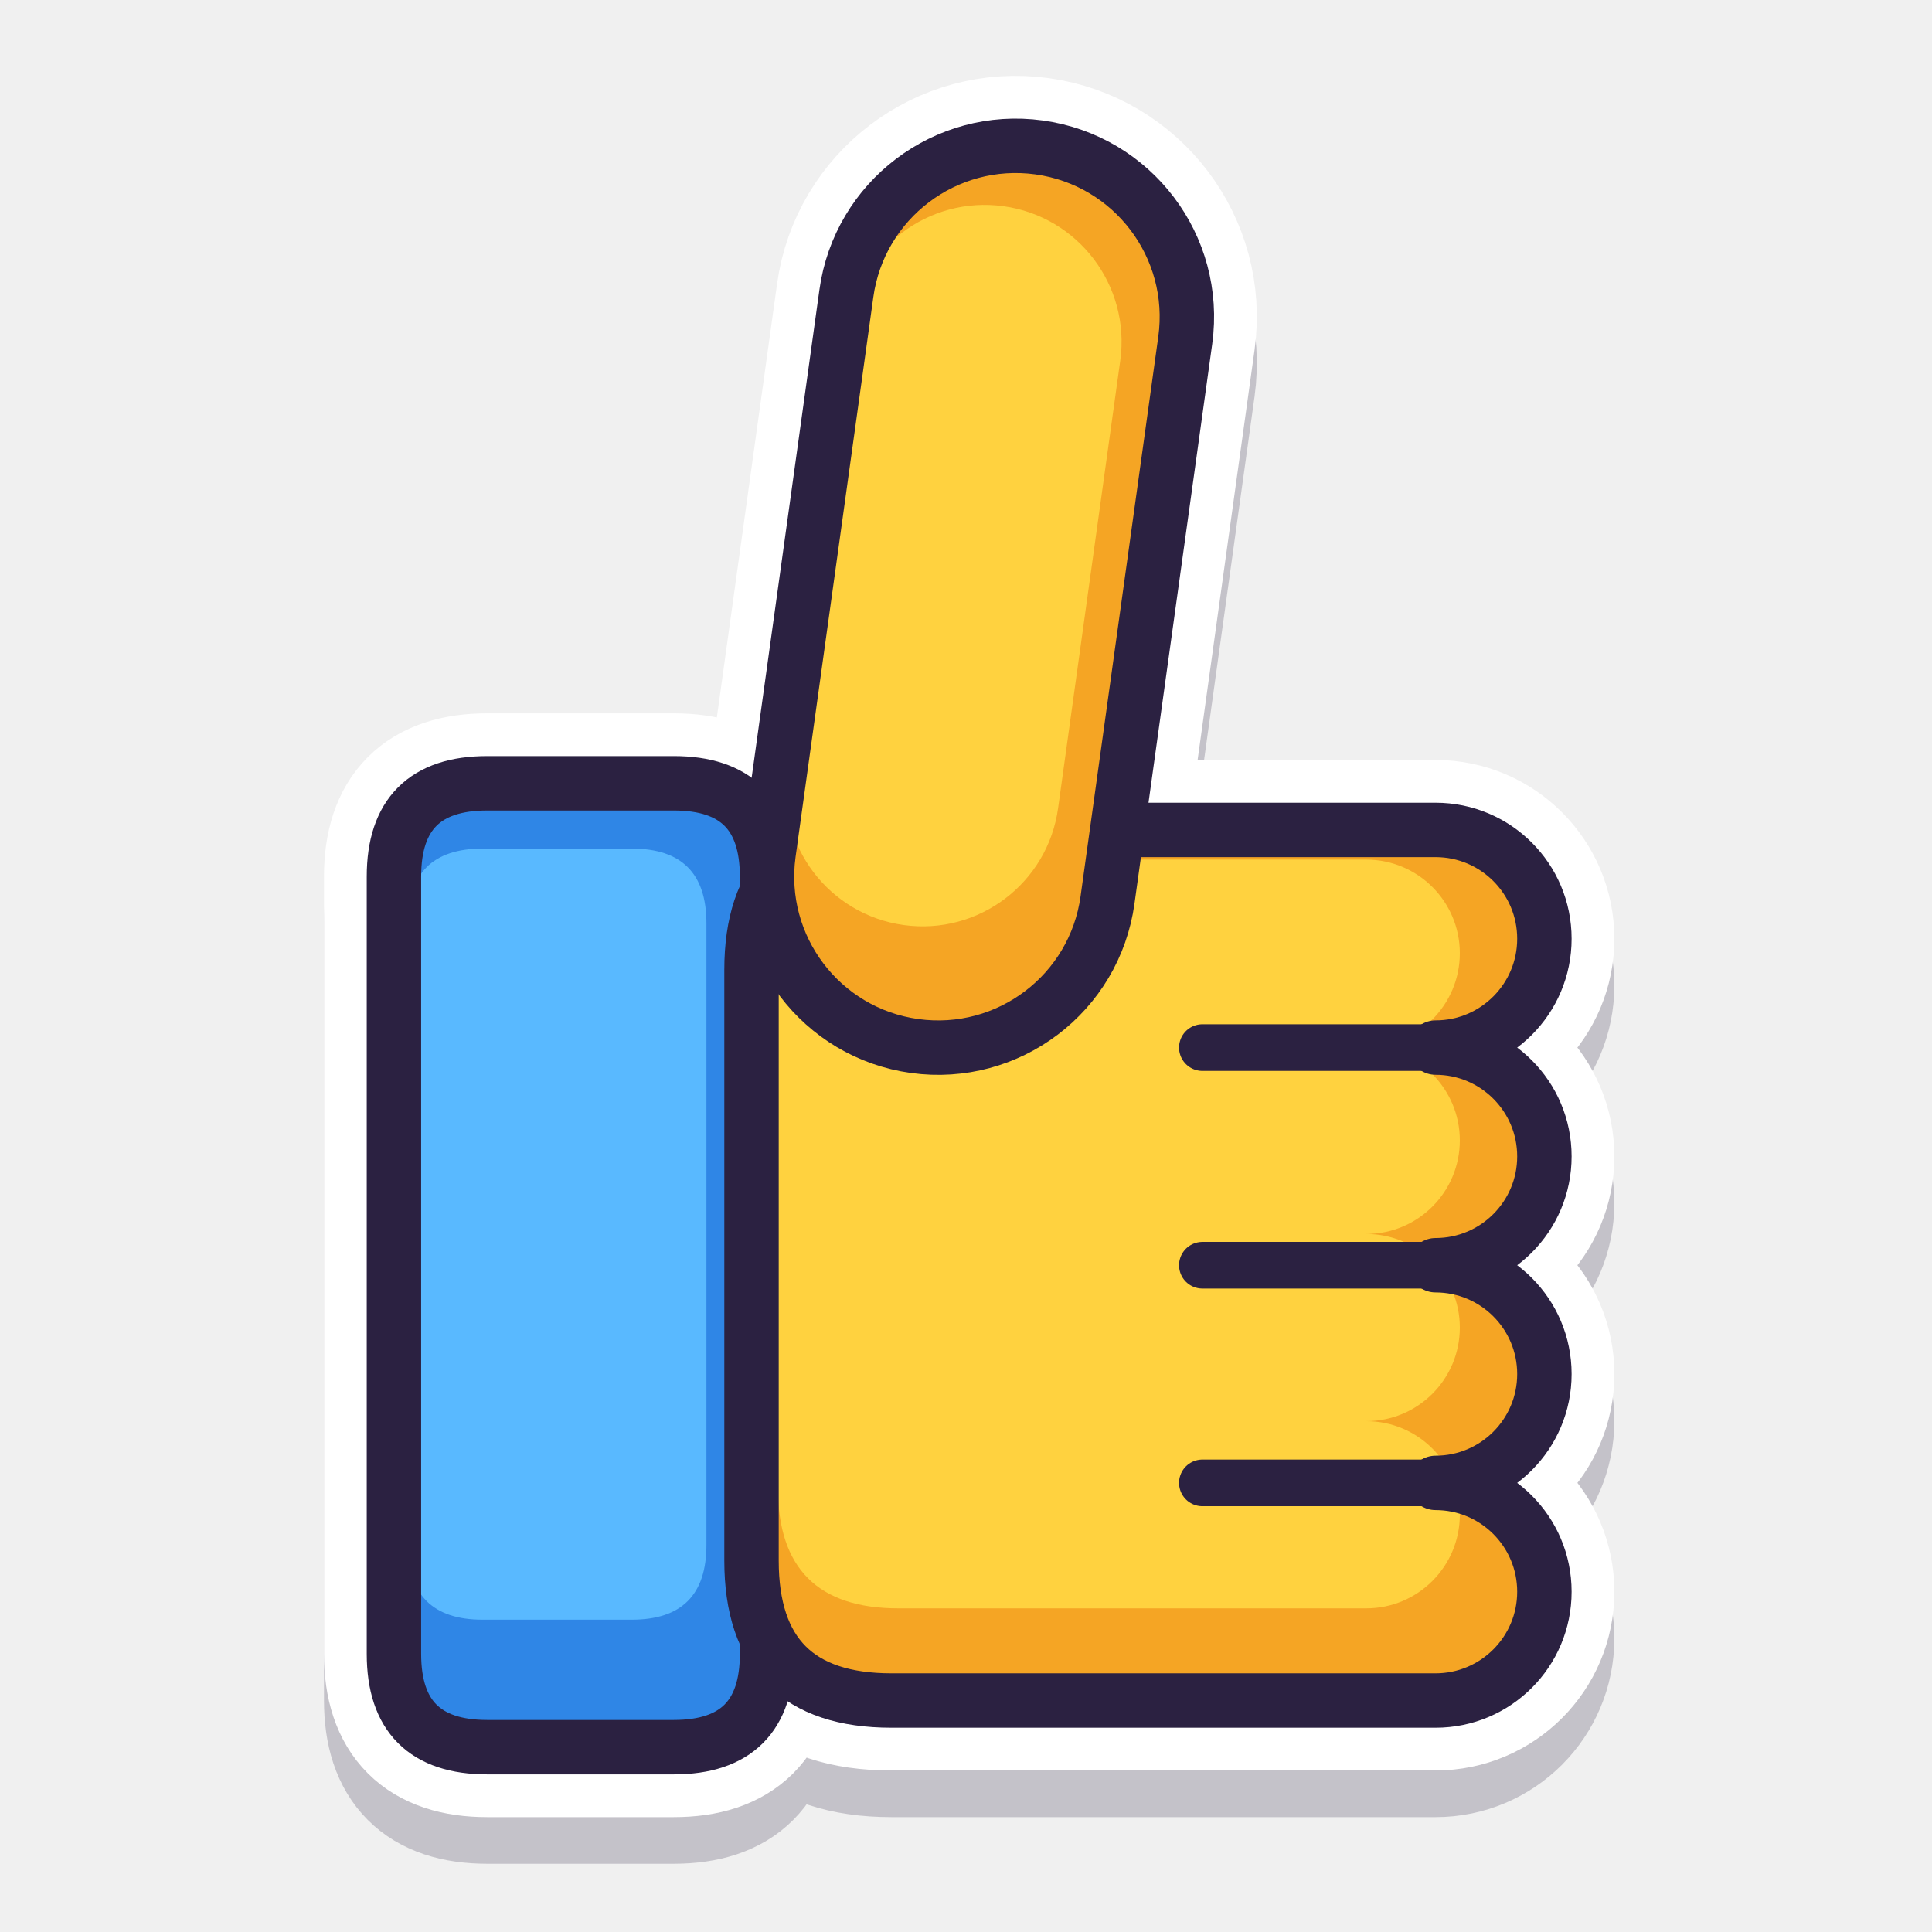
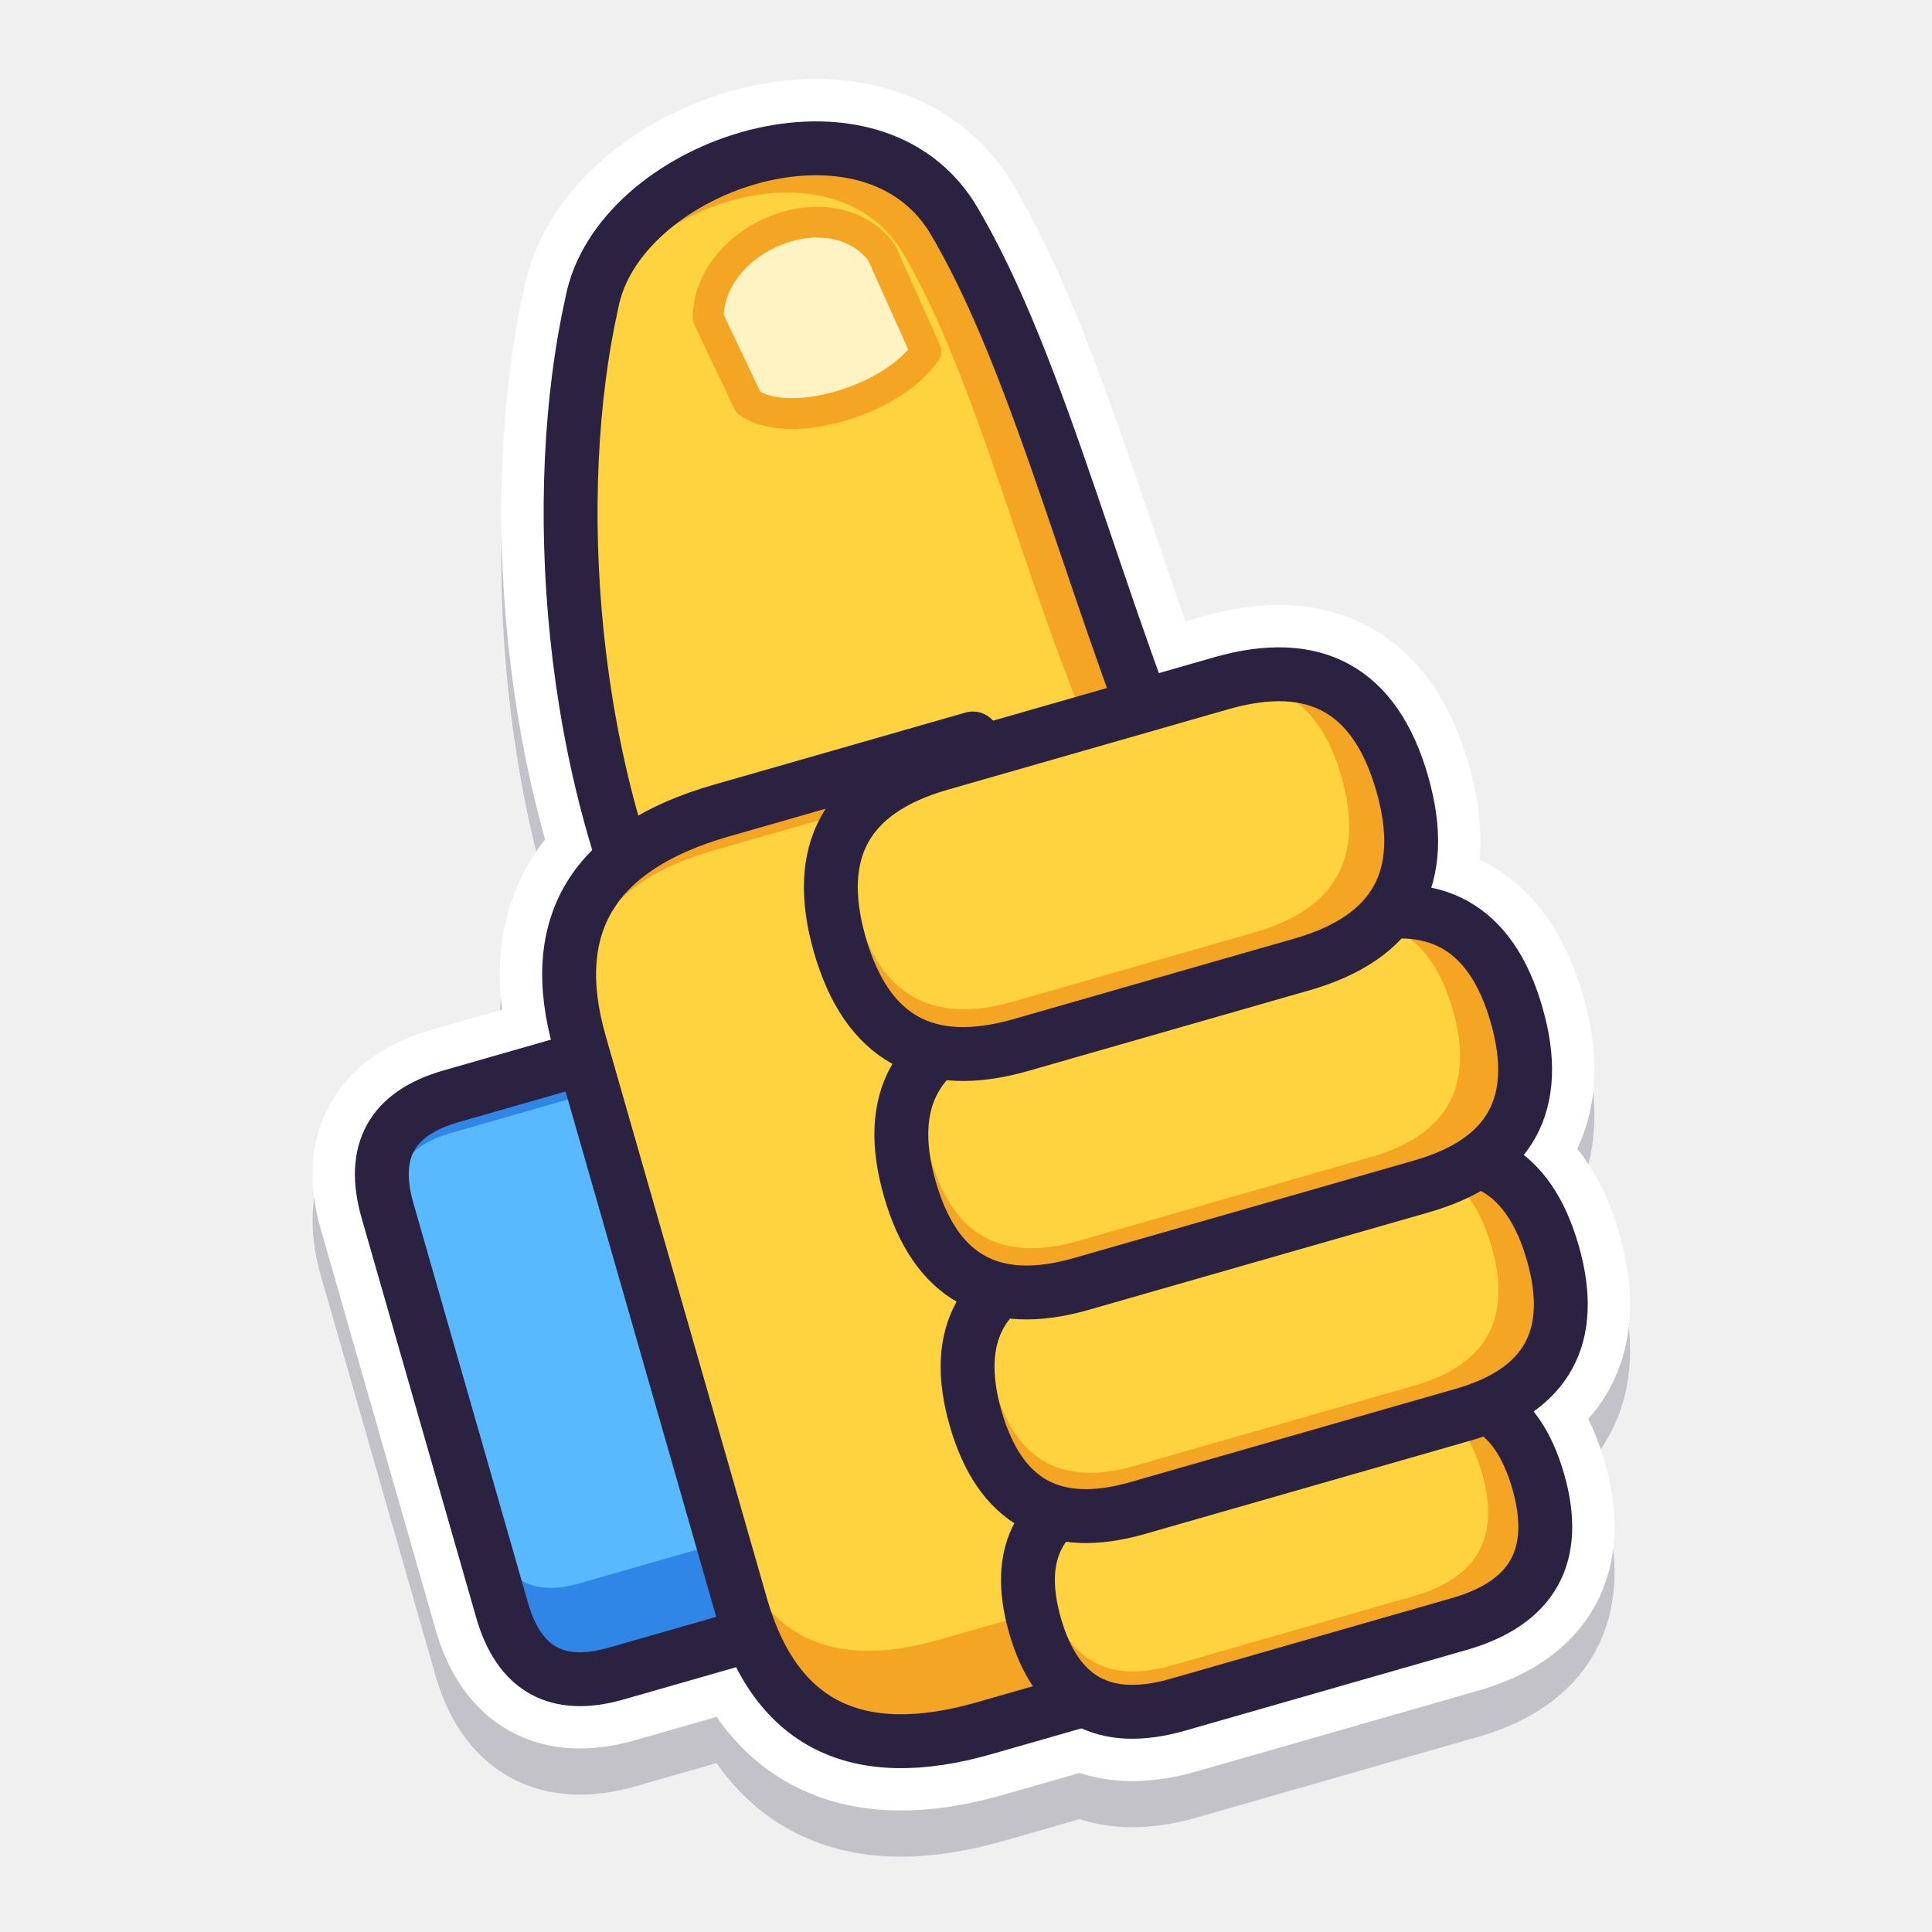
<svg xmlns="http://www.w3.org/2000/svg" xmlns:xlink="http://www.w3.org/1999/xlink" viewBox="0 0 256 256" width="256" height="256">
  <defs>
    <g id="o0">
-       <path d="M46 106H70Q82 106 82 118V218Q82 230 70 230H46Q34 230 34 218V118Q34 106 46 106Z" stroke-width="18" />
-       <path d="M98 112H168A14 14 0 0 1 168 140A14 14 0 0 1 168 168A14 14 0 0 1 168 196A14 14 0 0 1 168 224H98Q80 224 80 206V130Q80 112 98 112Z" stroke-width="18" />
-       <path d="M125.8 121L135.8 49A22 22 0 0 0 92.2 43L82.2 115A22 22 0 0 0 125.8 121Z" stroke-width="18" />
+       <g transform="rotate(-16 120 140)">
+         <path d="M34 148Q34 136 46 136H72V214H46Q34 214 34 202Z" stroke-width="18" />
+         <path d="M78 130C72 100 80 64 92 42C100 26 134 24 140 44C146 66 144 100 148 128Z" stroke-width="18" />
+         <path d="M64 134Q64 110 90 110H124V234H90Q64 234 64 210Z" stroke-width="18" />
+         <path d="M115 208H153Q168 208 168 223V223Q168 238 153 238H115Q100 238 100 223V223Q100 208 115 208Z" stroke-width="18" />
+         <path d="M117 178H161Q178 178 178 195V195Q178 212 161 212H117Q100 212 100 195V195Q100 178 117 178Z" stroke-width="18" />
+         <path d="M118 146H164Q182 146 182 164V164Q182 182 164 182H118Q100 182 100 164V164Q100 146 118 146Z" stroke-width="18" />
+         <path d="M119 112H157Q176 112 176 131V131Q176 150 157 150H119Q100 150 100 131V131Q100 112 119 112Z" stroke-width="18" />
+       </g>
    </g>
  </defs>
-   <g id="still" stroke-linecap="round" stroke-linejoin="round" transform="translate(17.18 -5.39) scale(1.03)">
+   <g id="still" stroke-linecap="round" stroke-linejoin="round" transform="translate(11.02 -14.41) scale(1.02)">
    <g fill="#2b2141" stroke="#2b2141" opacity=".22" transform="translate(0 6)">
      <use xlink:href="#o0" />
    </g>
    <g fill="#fff" stroke="#fff">
      <use xlink:href="#o0" />
    </g>
-     <path d="M46 106H70Q82 106 82 118V218Q82 230 70 230H46Q34 230 34 218V118Q34 106 46 106Z" fill="#2f86e6" />
-     <path d="M46 106H70Q82 106 82 118V218Q82 230 70 230H46Q34 230 34 218V118Q34 106 46 106Z" fill="#59b9ff" transform="translate(8.6 29.6) scale(0.8)" />
-     <path d="M46 106H70Q82 106 82 118V218Q82 230 70 230H46Q34 230 34 218V118Q34 106 46 106Z" fill="none" stroke="#2b2141" stroke-width="7" />
-     <path d="M98 112H168A14 14 0 0 1 168 140A14 14 0 0 1 168 168A14 14 0 0 1 168 196A14 14 0 0 1 168 224H98Q80 224 80 206V130Q80 112 98 112Z" fill="#f5a524" />
-     <path d="M98 112H168A14 14 0 0 1 168 140A14 14 0 0 1 168 168A14 14 0 0 1 168 196A14 14 0 0 1 168 224H98Q80 224 80 206V130Q80 112 98 112Z" fill="#ffd23f" transform="translate(14.6 19.5) scale(0.86)" />
-     <path d="M98 112H168A14 14 0 0 1 168 140A14 14 0 0 1 168 168A14 14 0 0 1 168 196A14 14 0 0 1 168 224H98Q80 224 80 206V130Q80 112 98 112Z" fill="none" stroke="#2b2141" stroke-width="7" />
-     <path d="M138 140H168M138 168H168M138 196H168" fill="none" stroke="#2b2141" stroke-width="6" />
-     <path d="M125.8 121L135.8 49A22 22 0 0 0 92.2 43L82.2 115A22 22 0 0 0 125.8 121Z" fill="#f5a524" />
-     <path d="M125.8 121L135.8 49A22 22 0 0 0 92.2 43L82.2 115A22 22 0 0 0 125.8 121Z" fill="#ffd23f" transform="translate(18.8 12.4) scale(0.8)" />
-     <path d="M125.8 121L135.8 49A22 22 0 0 0 92.2 43L82.2 115A22 22 0 0 0 125.8 121Z" fill="none" stroke="#2b2141" stroke-width="7" />
+     <g transform="rotate(-16 120 140)">
+       <path d="M34 148Q34 136 46 136H72V214H46Q34 214 34 202Z" fill="#2f86e6" />
+       <path d="M34 148Q34 136 46 136H72V214H46Q34 214 34 202Z" fill="#59b9ff" transform="translate(8.7 34.5) scale(0.78)" />
+       <path d="M34 148Q34 136 46 136H72V214H46Q34 214 34 202Z" fill="none" stroke="#2b2141" stroke-width="7" />
+       <path d="M78 130C72 100 80 64 92 42C100 26 134 24 140 44C146 66 144 100 148 128Z" fill="#f5a524" />
+       <path d="M78 130C72 100 80 64 92 42C100 26 134 24 140 44C146 66 144 100 148 128Z" fill="#ffd23f" transform="translate(14.9 9.4) scale(0.84)" />
+       <path d="M78 130C72 100 80 64 92 42C100 26 134 24 140 44C146 66 144 100 148 128Z" fill="none" stroke="#2b2141" stroke-width="7" />
+       <path d="M106 48C109 38 126 36 130 46L132 60C126 65 112 65 108 60Z" fill="#fff3c4" stroke="#f5a524" stroke-width="4" />
+       <path d="M64 134Q64 110 90 110H124V234H90Q64 234 64 210Z" fill="#f5a524" />
+       <path d="M64 134Q64 110 90 110H124V234H90Q64 234 64 210Z" fill="#ffd23f" transform="translate(10.2 20.1) scale(0.86)" />
+       <path d="M64 134Q64 110 90 110H124V234H90Q64 234 64 210Z" fill="none" stroke="#2b2141" stroke-width="7" />
+       <path d="M115 208H153Q168 208 168 223V223Q168 238 153 238H115Q100 238 100 223V223Q100 208 115 208Z" fill="#f5a524" />
+       <path d="M115 208H153Q168 208 168 223V223Q168 238 153 238H115Q100 238 100 223V223Q100 208 115 208Z" fill="#ffd23f" transform="translate(16.8 28.2) scale(0.86)" />
+       <path d="M115 208H153Q168 208 168 223V223Q168 238 153 238H115Q100 238 100 223V223Q100 208 115 208Z" fill="none" stroke="#2b2141" stroke-width="7" />
+       <path d="M117 178H161Q178 178 178 195V195Q178 212 161 212H117Q100 212 100 195V195Q100 178 117 178Z" fill="#f5a524" />
+       <path d="M117 178H161Q178 178 178 195V195Q178 212 161 212H117Q100 212 100 195V195Q100 178 117 178Z" fill="#ffd23f" transform="translate(17.5 24.3) scale(0.86)" />
+       <path d="M117 178H161Q178 178 178 195V195Q178 212 161 212H117Q100 212 100 195V195Q100 178 117 178Z" fill="none" stroke="#2b2141" stroke-width="7" />
+       <path d="M118 146H164Q182 146 182 164V164Q182 182 164 182H118Q100 182 100 164V164Q100 146 118 146Z" fill="#f5a524" />
+       <path d="M118 146H164Q182 146 182 164V164Q182 182 164 182H118Q100 182 100 164V164Q100 146 118 146Z" fill="#ffd23f" transform="translate(17.7 20) scale(0.86)" />
+       <path d="M118 146H164Q182 146 182 164V164Q182 182 164 182H118Q100 182 100 164V164Q100 146 118 146Z" fill="none" stroke="#2b2141" stroke-width="7" />
+       <path d="M119 112H157Q176 112 176 131V131Q176 150 157 150H119Q100 150 100 131V131Q100 112 119 112Z" fill="#f5a524" />
+       <path d="M119 112H157Q176 112 176 131V131Q176 150 157 150H119Q100 150 100 131V131Q100 112 119 112Z" fill="#ffd23f" transform="translate(17.3 15.3) scale(0.86)" />
+       <path d="M119 112H157Q176 112 176 131V131Q176 150 157 150H119Q100 150 100 131V131Q100 112 119 112Z" fill="none" stroke="#2b2141" stroke-width="7" />
+     </g>
  </g>
</svg>
